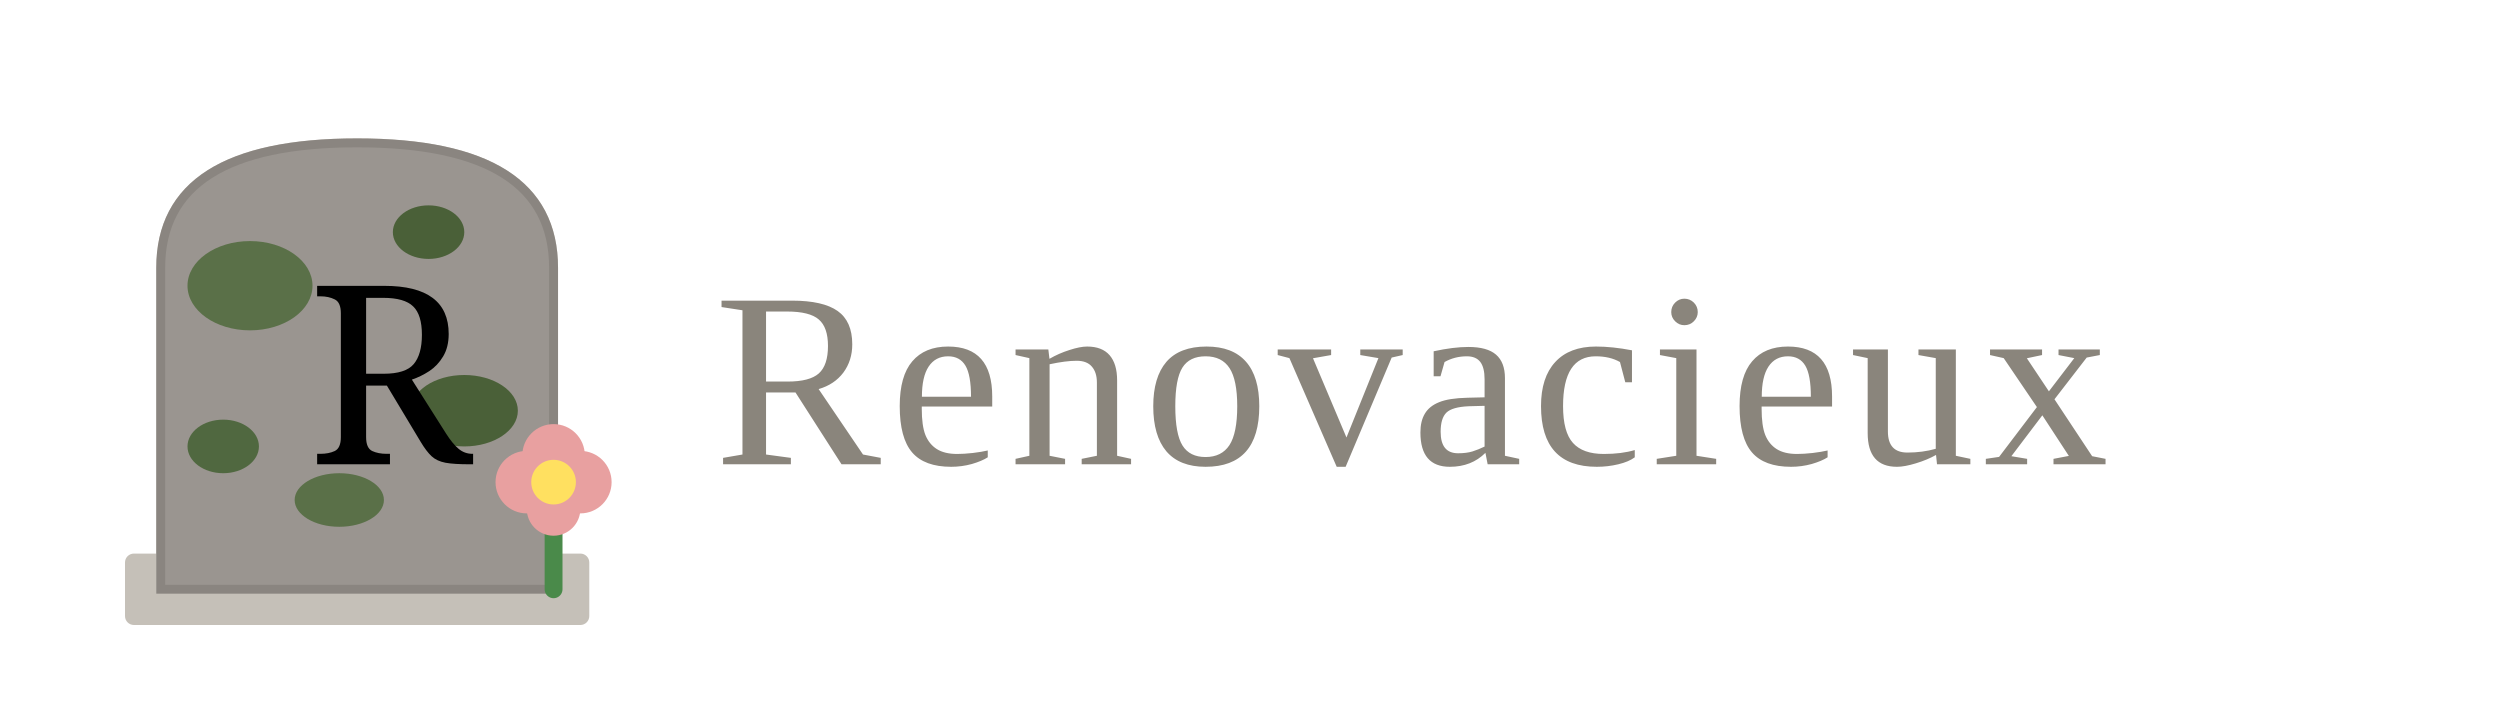
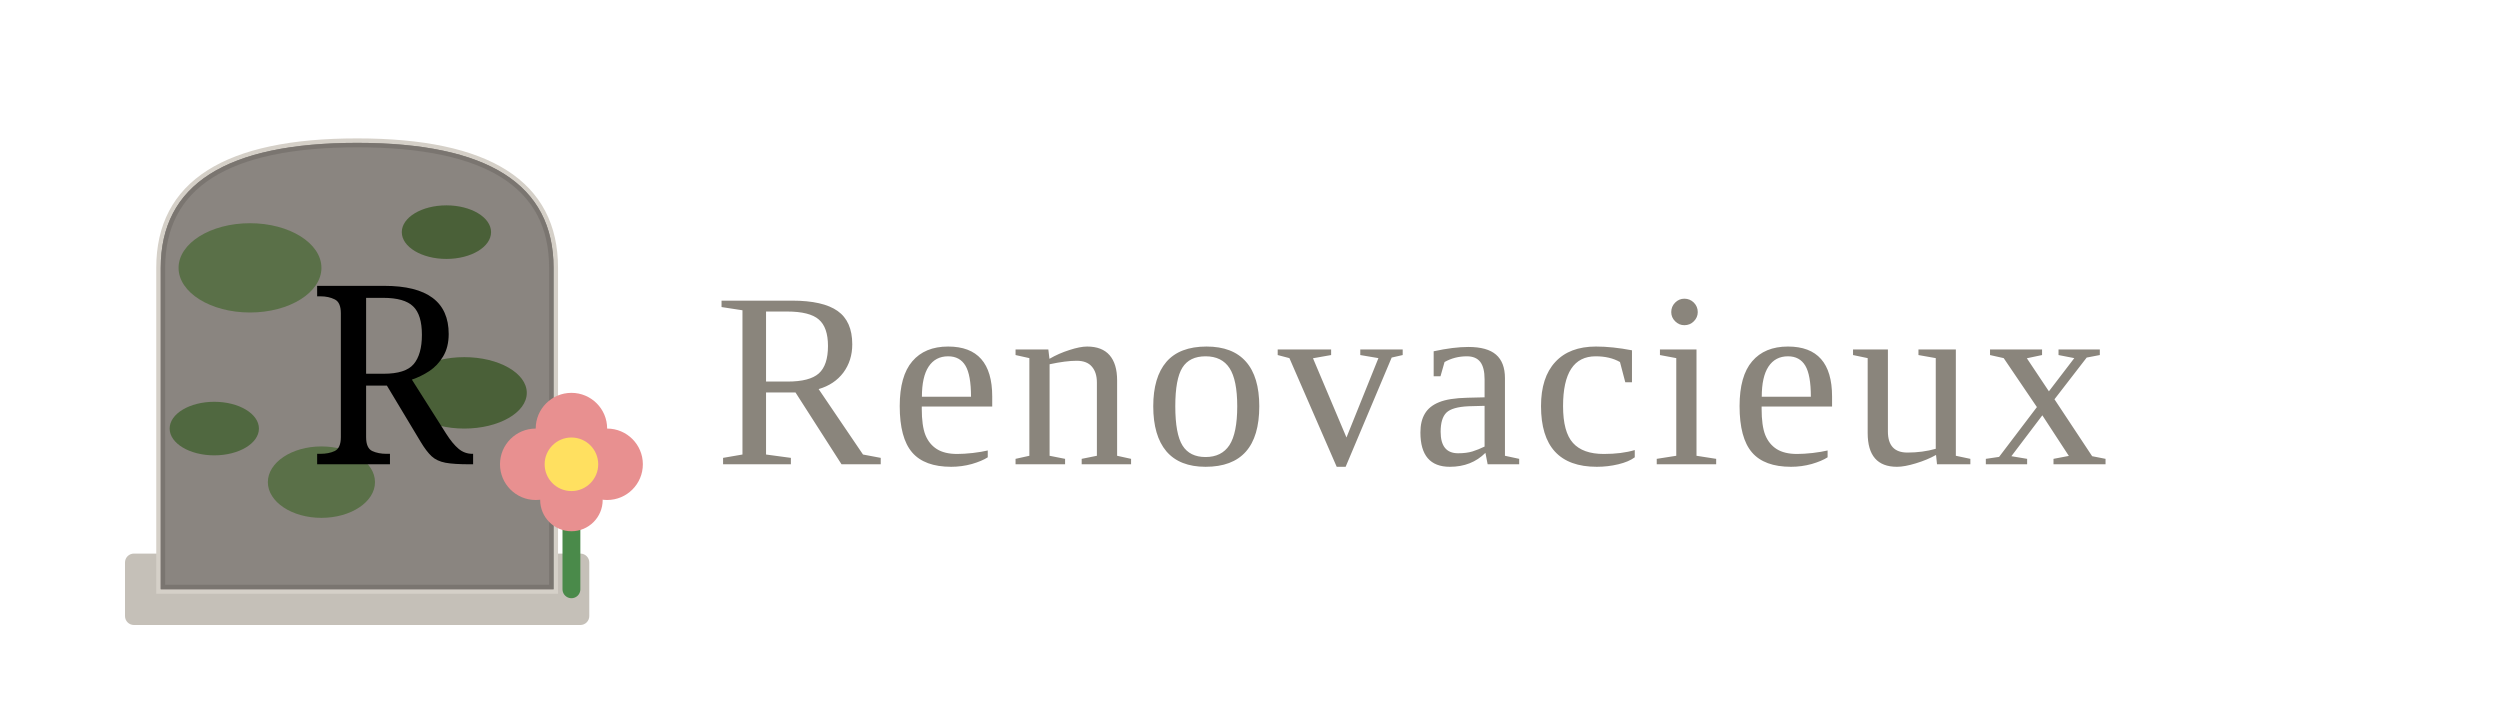
<svg xmlns="http://www.w3.org/2000/svg" viewBox="0 0 280 80">
  <defs>
    <clipPath id="tombClip">
      <path d="M8 58 L8 22 Q8 8 30 8 Q52 8 52 22 L52 58 Z" />
    </clipPath>
    <linearGradient id="shine" x1="0%" y1="0%" x2="100%" y2="0%">
      <stop offset="0%" style="stop-color:rgba(255,255,255,0);" />
      <stop offset="50%" style="stop-color:rgba(255,255,255,0.9);" />
      <stop offset="100%" style="stop-color:rgba(255,255,255,0);" />
    </linearGradient>
    <clipPath id="textClip">
      <text x="80" y="52" font-family="Georgia, 'Times New Roman', serif" font-size="28" font-weight="400" letter-spacing="1">Renovacieux</text>
    </clipPath>
  </defs>
  <g transform="translate(10, 8)">
    <rect x="4" y="54" width="52" height="8" rx="1" fill="#C5C0B8" />
    <path d="M8 58 L8 22 Q8 8 30 8 Q52 8 52 22 L52 58 Z" fill="#E8E4DD" stroke="#D5D0C8" stroke-width="1" />
-     <path d="M8 58 L8 22 Q8 8 30 8 Q52 8 52 22 L52 58 Z" fill="#9A9590" stroke="#8A8580" stroke-width="1">
-       <animate attributeName="opacity" values="0;0;0;0.3;0.7;1;1;1;0.7;0.3;0;0" keyTimes="0;0.12;0.18;0.22;0.26;0.30;0.45;0.55;0.62;0.68;0.72;1" dur="16s" repeatCount="indefinite" />
+     <path d="M8 58 L8 22 Q8 8 30 8 Q52 8 52 22 L52 58 Z" fill="#8A8580" stroke="#7A7570" stroke-width="1" clip-path="url(#tombClip)">
+       <animate attributeName="opacity" values="0;0;0.5;1;1;1;1;0;0" keyTimes="0;0.10;0.18;0.24;0.40;0.50;0.68;0.72;1" dur="16s" repeatCount="indefinite" />
    </path>
-     <g>
-       <animate attributeName="opacity" values="0;0;0;0;0.4;0.8;1;1;0.6;0.2;0;0" keyTimes="0;0.28;0.32;0.36;0.40;0.44;0.48;0.55;0.62;0.68;0.72;1" dur="16s" repeatCount="indefinite" />
-       <ellipse cx="18" cy="24" rx="7" ry="5" fill="#5A7048" />
-       <ellipse cx="42" cy="38" rx="6" ry="4" fill="#4A6038" />
-       <ellipse cx="28" cy="48" rx="5" ry="3" fill="#5A7048" />
-       <ellipse cx="38" cy="18" rx="4" ry="3" fill="#4A6038" />
-       <ellipse cx="15" cy="42" rx="4" ry="3" fill="#506840" />
+     <g clip-path="url(#tombClip)">
+       <animate attributeName="opacity" values="0;0;0;0.5;1;1;1;0;0" keyTimes="0;0.22;0.28;0.34;0.40;0.50;0.68;0.72;1" dur="16s" repeatCount="indefinite" />
+       <ellipse cx="18" cy="22" rx="8" ry="5" fill="#5A7048" />
+       <ellipse cx="42" cy="36" rx="7" ry="4" fill="#4A6038" />
+       <ellipse cx="26" cy="46" rx="6" ry="4" fill="#5A7048" />
+       <ellipse cx="40" cy="18" rx="5" ry="3" fill="#4A6038" />
+       <ellipse cx="14" cy="40" rx="5" ry="3" fill="#506840" />
+     </g>
+     <g opacity="0" clip-path="url(#tombClip)">
+       <animate attributeName="opacity" values="0;0;1;1;0;0" keyTimes="0;0.10;0.12;0.20;0.22;1" dur="16s" repeatCount="indefinite" />
+       <line x1="15" y1="-5" x2="15" y2="2" stroke="#7AC0E0" stroke-width="2" stroke-linecap="round">
+         <animate attributeName="y1" values="-5;60" dur="0.5s" repeatCount="indefinite" />
+         <animate attributeName="y2" values="2;67" dur="0.5s" repeatCount="indefinite" />
+       </line>
+       <line x1="30" y1="-12" x2="30" y2="-5" stroke="#7AC0E0" stroke-width="2" stroke-linecap="round">
+         <animate attributeName="y1" values="-12;53" dur="0.45s" repeatCount="indefinite" />
+         <animate attributeName="y2" values="-5;60" dur="0.45s" repeatCount="indefinite" />
+       </line>
+       <line x1="45" y1="-8" x2="45" y2="-1" stroke="#7AC0E0" stroke-width="2" stroke-linecap="round">
+         <animate attributeName="y1" values="-8;57" dur="0.55s" repeatCount="indefinite" />
+         <animate attributeName="y2" values="-1;64" dur="0.55s" repeatCount="indefinite" />
+       </line>
+       <line x1="22" y1="-15" x2="22" y2="-8" stroke="#7AC0E0" stroke-width="2" stroke-linecap="round">
+         <animate attributeName="y1" values="-15;50" dur="0.48s" repeatCount="indefinite" />
+         <animate attributeName="y2" values="-8;57" dur="0.48s" repeatCount="indefinite" />
+       </line>
+       <line x1="38" y1="-3" x2="38" y2="4" stroke="#7AC0E0" stroke-width="2" stroke-linecap="round">
+         <animate attributeName="y1" values="-3;62" dur="0.52s" repeatCount="indefinite" />
+         <animate attributeName="y2" values="4;69" dur="0.52s" repeatCount="indefinite" />
+       </line>
+     </g>
+     <g clip-path="url(#tombClip)">
+       <rect x="8" y="12" width="0" height="10" fill="#E8E4DD" rx="1">
+         <animate attributeName="width" values="0;0;0;44;44;44" keyTimes="0;0.50;0.52;0.56;0.70;1" dur="16s" repeatCount="indefinite" />
+         <animate attributeName="opacity" values="0;0;1;1;1;0" keyTimes="0;0.50;0.52;0.70;0.72;1" dur="16s" repeatCount="indefinite" />
+       </rect>
+       <rect x="8" y="24" width="0" height="10" fill="#E8E4DD" rx="1">
+         <animate attributeName="width" values="0;0;0;0;44;44;44" keyTimes="0;0.50;0.56;0.58;0.62;0.70;1" dur="16s" repeatCount="indefinite" />
+         <animate attributeName="opacity" values="0;0;0;1;1;1;0" keyTimes="0;0.50;0.56;0.58;0.70;0.72;1" dur="16s" repeatCount="indefinite" />
+       </rect>
+       <rect x="8" y="36" width="0" height="10" fill="#E8E4DD" rx="1">
+         <animate attributeName="width" values="0;0;0;0;0;44;44" keyTimes="0;0.50;0.58;0.62;0.64;0.68;1" dur="16s" repeatCount="indefinite" />
+         <animate attributeName="opacity" values="0;0;0;0;1;1;0" keyTimes="0;0.50;0.58;0.62;0.70;0.72;1" dur="16s" repeatCount="indefinite" />
+       </rect>
+       <rect x="8" y="48" width="0" height="8" fill="#E8E4DD" rx="1">
+         <animate attributeName="width" values="0;0;0;0;0;0;44;44" keyTimes="0;0.50;0.58;0.64;0.66;0.68;0.70;1" dur="16s" repeatCount="indefinite" />
+         <animate attributeName="opacity" values="0;0;0;0;0;1;1;0" keyTimes="0;0.50;0.58;0.64;0.66;0.70;0.72;1" dur="16s" repeatCount="indefinite" />
+       </rect>
    </g>
    <g opacity="0">
-       <animate attributeName="opacity" values="0;0;1;1;0;0" keyTimes="0;0.12;0.15;0.24;0.27;1" dur="16s" repeatCount="indefinite" />
-       <line x1="15" y1="-5" x2="15" y2="0" stroke="#7AC0E0" stroke-width="1.5" stroke-linecap="round">
-         <animate attributeName="y1" values="-5;55" dur="0.6s" repeatCount="indefinite" />
-         <animate attributeName="y2" values="0;60" dur="0.6s" repeatCount="indefinite" />
-       </line>
-       <line x1="30" y1="-10" x2="30" y2="-5" stroke="#7AC0E0" stroke-width="1.5" stroke-linecap="round">
-         <animate attributeName="y1" values="-10;50" dur="0.5s" repeatCount="indefinite" />
-         <animate attributeName="y2" values="-5;55" dur="0.5s" repeatCount="indefinite" />
-       </line>
-       <line x1="45" y1="-15" x2="45" y2="-10" stroke="#7AC0E0" stroke-width="1.5" stroke-linecap="round">
-         <animate attributeName="y1" values="-15;45" dur="0.55s" repeatCount="indefinite" />
-         <animate attributeName="y2" values="-10;50" dur="0.55s" repeatCount="indefinite" />
-       </line>
-       <line x1="22" y1="-8" x2="22" y2="-3" stroke="#7AC0E0" stroke-width="1.5" stroke-linecap="round">
-         <animate attributeName="y1" values="-8;52" dur="0.52s" repeatCount="indefinite" />
-         <animate attributeName="y2" values="-3;57" dur="0.52s" repeatCount="indefinite" />
-       </line>
-       <line x1="38" y1="-12" x2="38" y2="-7" stroke="#7AC0E0" stroke-width="1.5" stroke-linecap="round">
-         <animate attributeName="y1" values="-12;48" dur="0.58s" repeatCount="indefinite" />
-         <animate attributeName="y2" values="-7;53" dur="0.58s" repeatCount="indefinite" />
-       </line>
-     </g>
-     <g opacity="0">
-       <animate attributeName="opacity" values="0;0;1;1;0;0" keyTimes="0;0.54;0.56;0.70;0.72;1" dur="16s" repeatCount="indefinite" />
-       <rect x="5" y="15" width="18" height="12" rx="3" fill="#F0D060" stroke="#D0B040" stroke-width="1">
-         <animate attributeName="x" values="5;40;5;40;5;40;5" dur="2.4s" repeatCount="indefinite" />
-         <animate attributeName="y" values="15;15;28;28;41;41;15" dur="2.4s" repeatCount="indefinite" />
+       <animate attributeName="opacity" values="0;0;1;1;0;0" keyTimes="0;0.50;0.52;0.70;0.72;1" dur="16s" repeatCount="indefinite" />
+       <rect x="8" y="10" width="16" height="12" rx="2" fill="#F0D860" stroke="#D0B840" stroke-width="1">
+         <animate attributeName="x" values="8;48;8;48;8;48;8;48" keyTimes="0;0.25;0.30;0.55;0.60;0.85;0.90;1" dur="2.8s" repeatCount="indefinite" />
+         <animate attributeName="y" values="10;10;22;22;34;34;46;46" keyTimes="0;0.25;0.30;0.55;0.60;0.85;0.90;1" dur="2.8s" repeatCount="indefinite" />
      </rect>
-       <g fill="#C8A030">
-         <circle cx="10" cy="19" r="1.5">
-           <animate attributeName="cx" values="10;45;10;45;10;45;10" dur="2.4s" repeatCount="indefinite" />
-           <animate attributeName="cy" values="19;19;32;32;45;45;19" dur="2.4s" repeatCount="indefinite" />
-         </circle>
-         <circle cx="18" cy="23" r="1.5">
-           <animate attributeName="cx" values="18;53;18;53;18;53;18" dur="2.4s" repeatCount="indefinite" />
-           <animate attributeName="cy" values="23;23;36;36;49;49;23" dur="2.4s" repeatCount="indefinite" />
-         </circle>
-       </g>
-       <circle cx="25" cy="20" r="2" fill="#A0D8F0" opacity="0.6">
-         <animate attributeName="cx" values="25;55;25;55;25;55;25" dur="2.4s" repeatCount="indefinite" />
-         <animate attributeName="cy" values="20;20;33;33;46;46;20" dur="2.4s" repeatCount="indefinite" />
-         <animate attributeName="opacity" values="0.6;0;0.6;0;0.6;0;0.6" dur="0.4s" repeatCount="indefinite" />
+       <circle cx="12" cy="14" r="2" fill="#C0A030">
+         <animate attributeName="cx" values="12;52;12;52;12;52;12;52" keyTimes="0;0.25;0.30;0.55;0.60;0.85;0.90;1" dur="2.8s" repeatCount="indefinite" />
+         <animate attributeName="cy" values="14;14;26;26;38;38;50;50" keyTimes="0;0.25;0.30;0.55;0.60;0.85;0.90;1" dur="2.8s" repeatCount="indefinite" />
+       </circle>
+       <circle cx="20" cy="18" r="1.5" fill="#C0A030">
+         <animate attributeName="cx" values="20;60;20;60;20;60;20;60" keyTimes="0;0.25;0.30;0.55;0.60;0.85;0.90;1" dur="2.8s" repeatCount="indefinite" />
+         <animate attributeName="cy" values="18;18;30;30;42;42;54;54" keyTimes="0;0.25;0.30;0.55;0.60;0.85;0.90;1" dur="2.8s" repeatCount="indefinite" />
+       </circle>
+       <circle r="2.5" fill="#A0E0F0" opacity="0.7">
+         <animate attributeName="cx" values="26;56;26;56;26;56;26;56" keyTimes="0;0.25;0.30;0.55;0.60;0.85;0.90;1" dur="2.8s" repeatCount="indefinite" />
+         <animate attributeName="cy" values="16;16;28;28;40;40;52;52" keyTimes="0;0.25;0.30;0.55;0.60;0.85;0.90;1" dur="2.8s" repeatCount="indefinite" />
      </circle>
    </g>
    <rect x="-20" y="5" width="30" height="55" fill="url(#shine)" clip-path="url(#tombClip)" opacity="0">
      <animate attributeName="opacity" values="0;0;1;1;0;0" keyTimes="0;0.74;0.76;0.84;0.86;1" dur="16s" repeatCount="indefinite" />
      <animate attributeName="x" values="-20;-20;-20;60;60;-20" keyTimes="0;0.74;0.76;0.86;0.88;1" dur="16s" repeatCount="indefinite" />
    </rect>
    <text x="30" y="44" text-anchor="middle" font-family="Georgia, serif" font-size="28" font-weight="400">
-       <animate attributeName="fill" values="#5A554A;#5A554A;#6A655A;#7A756A;#7A756A;#5A554A;#4A4538;#4A4538;#5A554A" keyTimes="0;0.12;0.25;0.45;0.55;0.68;0.76;0.92;1" dur="16s" repeatCount="indefinite" />
+       <animate attributeName="fill" values="#5A554A;#5A554A;#7A756A;#7A756A;#5A554A;#4A4538;#4A4538;#5A554A" keyTimes="0;0.10;0.30;0.50;0.68;0.76;0.92;1" dur="16s" repeatCount="indefinite" />
      R
    </text>
    <g opacity="0">
-       <animate attributeName="opacity" values="0;0;1;1;0;0" keyTimes="0;0.84;0.86;0.94;0.96;1" dur="16s" repeatCount="indefinite" />
-       <circle cx="15" cy="16" r="2.5" fill="#FFD700" />
-       <circle cx="42" cy="25" r="2" fill="#FFD700" />
-       <circle cx="25" cy="50" r="1.5" fill="#FFD700" />
+       <animate attributeName="opacity" values="0;0;1;1;0;0" keyTimes="0;0.84;0.88;0.95;0.98;1" dur="16s" repeatCount="indefinite" />
+       <circle cx="15" cy="16" r="3" fill="#FFD700" />
+       <circle cx="44" cy="26" r="2.5" fill="#FFD700" />
+       <circle cx="28" cy="50" r="2" fill="#FFD700" />
    </g>
-     <g transform="translate(52, 48)">
-       <line x1="0" y1="10" x2="0" y2="0" stroke="#4A8A4A" stroke-width="2" stroke-linecap="round">
-         <animate attributeName="opacity" values="1;1;0.5;0;0;0;0;1" keyTimes="0;0.08;0.14;0.20;0.50;0.90;0.95;1" dur="16s" repeatCount="indefinite" />
+     <g transform="translate(54, 46)">
+       <line x1="0" y1="12" x2="0" y2="0" stroke="#4A8A4A" stroke-width="2" stroke-linecap="round">
+         <animate attributeName="opacity" values="1;1;0.5;0;0;0;1" keyTimes="0;0.06;0.12;0.18;0.50;0.96;1" dur="16s" repeatCount="indefinite" />
      </line>
      <g>
-         <animate attributeName="opacity" values="1;1;0.6;0;0;0;0;1" keyTimes="0;0.06;0.12;0.18;0.50;0.90;0.95;1" dur="16s" repeatCount="indefinite" />
-         <circle cx="-3" cy="-2" r="3.5" fill="#E8A0A0" />
-         <circle cx="3" cy="-2" r="3.5" fill="#E8A0A0" />
-         <circle cx="0" cy="-5" r="3.5" fill="#E8A0A0" />
-         <circle cx="0" cy="1" r="3" fill="#E8A0A0" />
-         <circle cx="0" cy="-2" r="2.5" fill="#FFE060" />
+         <animate attributeName="opacity" values="1;1;0.5;0;0;0;1" keyTimes="0;0.04;0.10;0.16;0.50;0.96;1" dur="16s" repeatCount="indefinite" />
+         <circle cx="-4" cy="-2" r="4" fill="#E89090" />
+         <circle cx="4" cy="-2" r="4" fill="#E89090" />
+         <circle cx="0" cy="-6" r="4" fill="#E89090" />
+         <circle cx="0" cy="2" r="3.5" fill="#E89090" />
+         <circle cx="0" cy="-2" r="3" fill="#FFE060" />
      </g>
    </g>
  </g>
  <text x="80" y="52" font-family="Georgia, 'Times New Roman', serif" font-size="28" font-weight="400" fill="#8A857C" letter-spacing="1">Renovacieux</text>
  <rect x="60" y="20" width="50" height="50" fill="url(#shine)" clip-path="url(#textClip)" opacity="0">
-     <animate attributeName="opacity" values="0;0;1;1;0;0" keyTimes="0;0.82;0.84;0.92;0.94;1" dur="16s" repeatCount="indefinite" />
-     <animate attributeName="x" values="60;60;60;240;240;60" keyTimes="0;0.82;0.84;0.94;0.96;1" dur="16s" repeatCount="indefinite" />
+     <animate attributeName="opacity" values="0;0;1;1;0;0" keyTimes="0;0.84;0.86;0.94;0.96;1" dur="16s" repeatCount="indefinite" />
+     <animate attributeName="x" values="60;60;60;240;240;60" keyTimes="0;0.84;0.86;0.96;0.98;1" dur="16s" repeatCount="indefinite" />
  </rect>
</svg>
